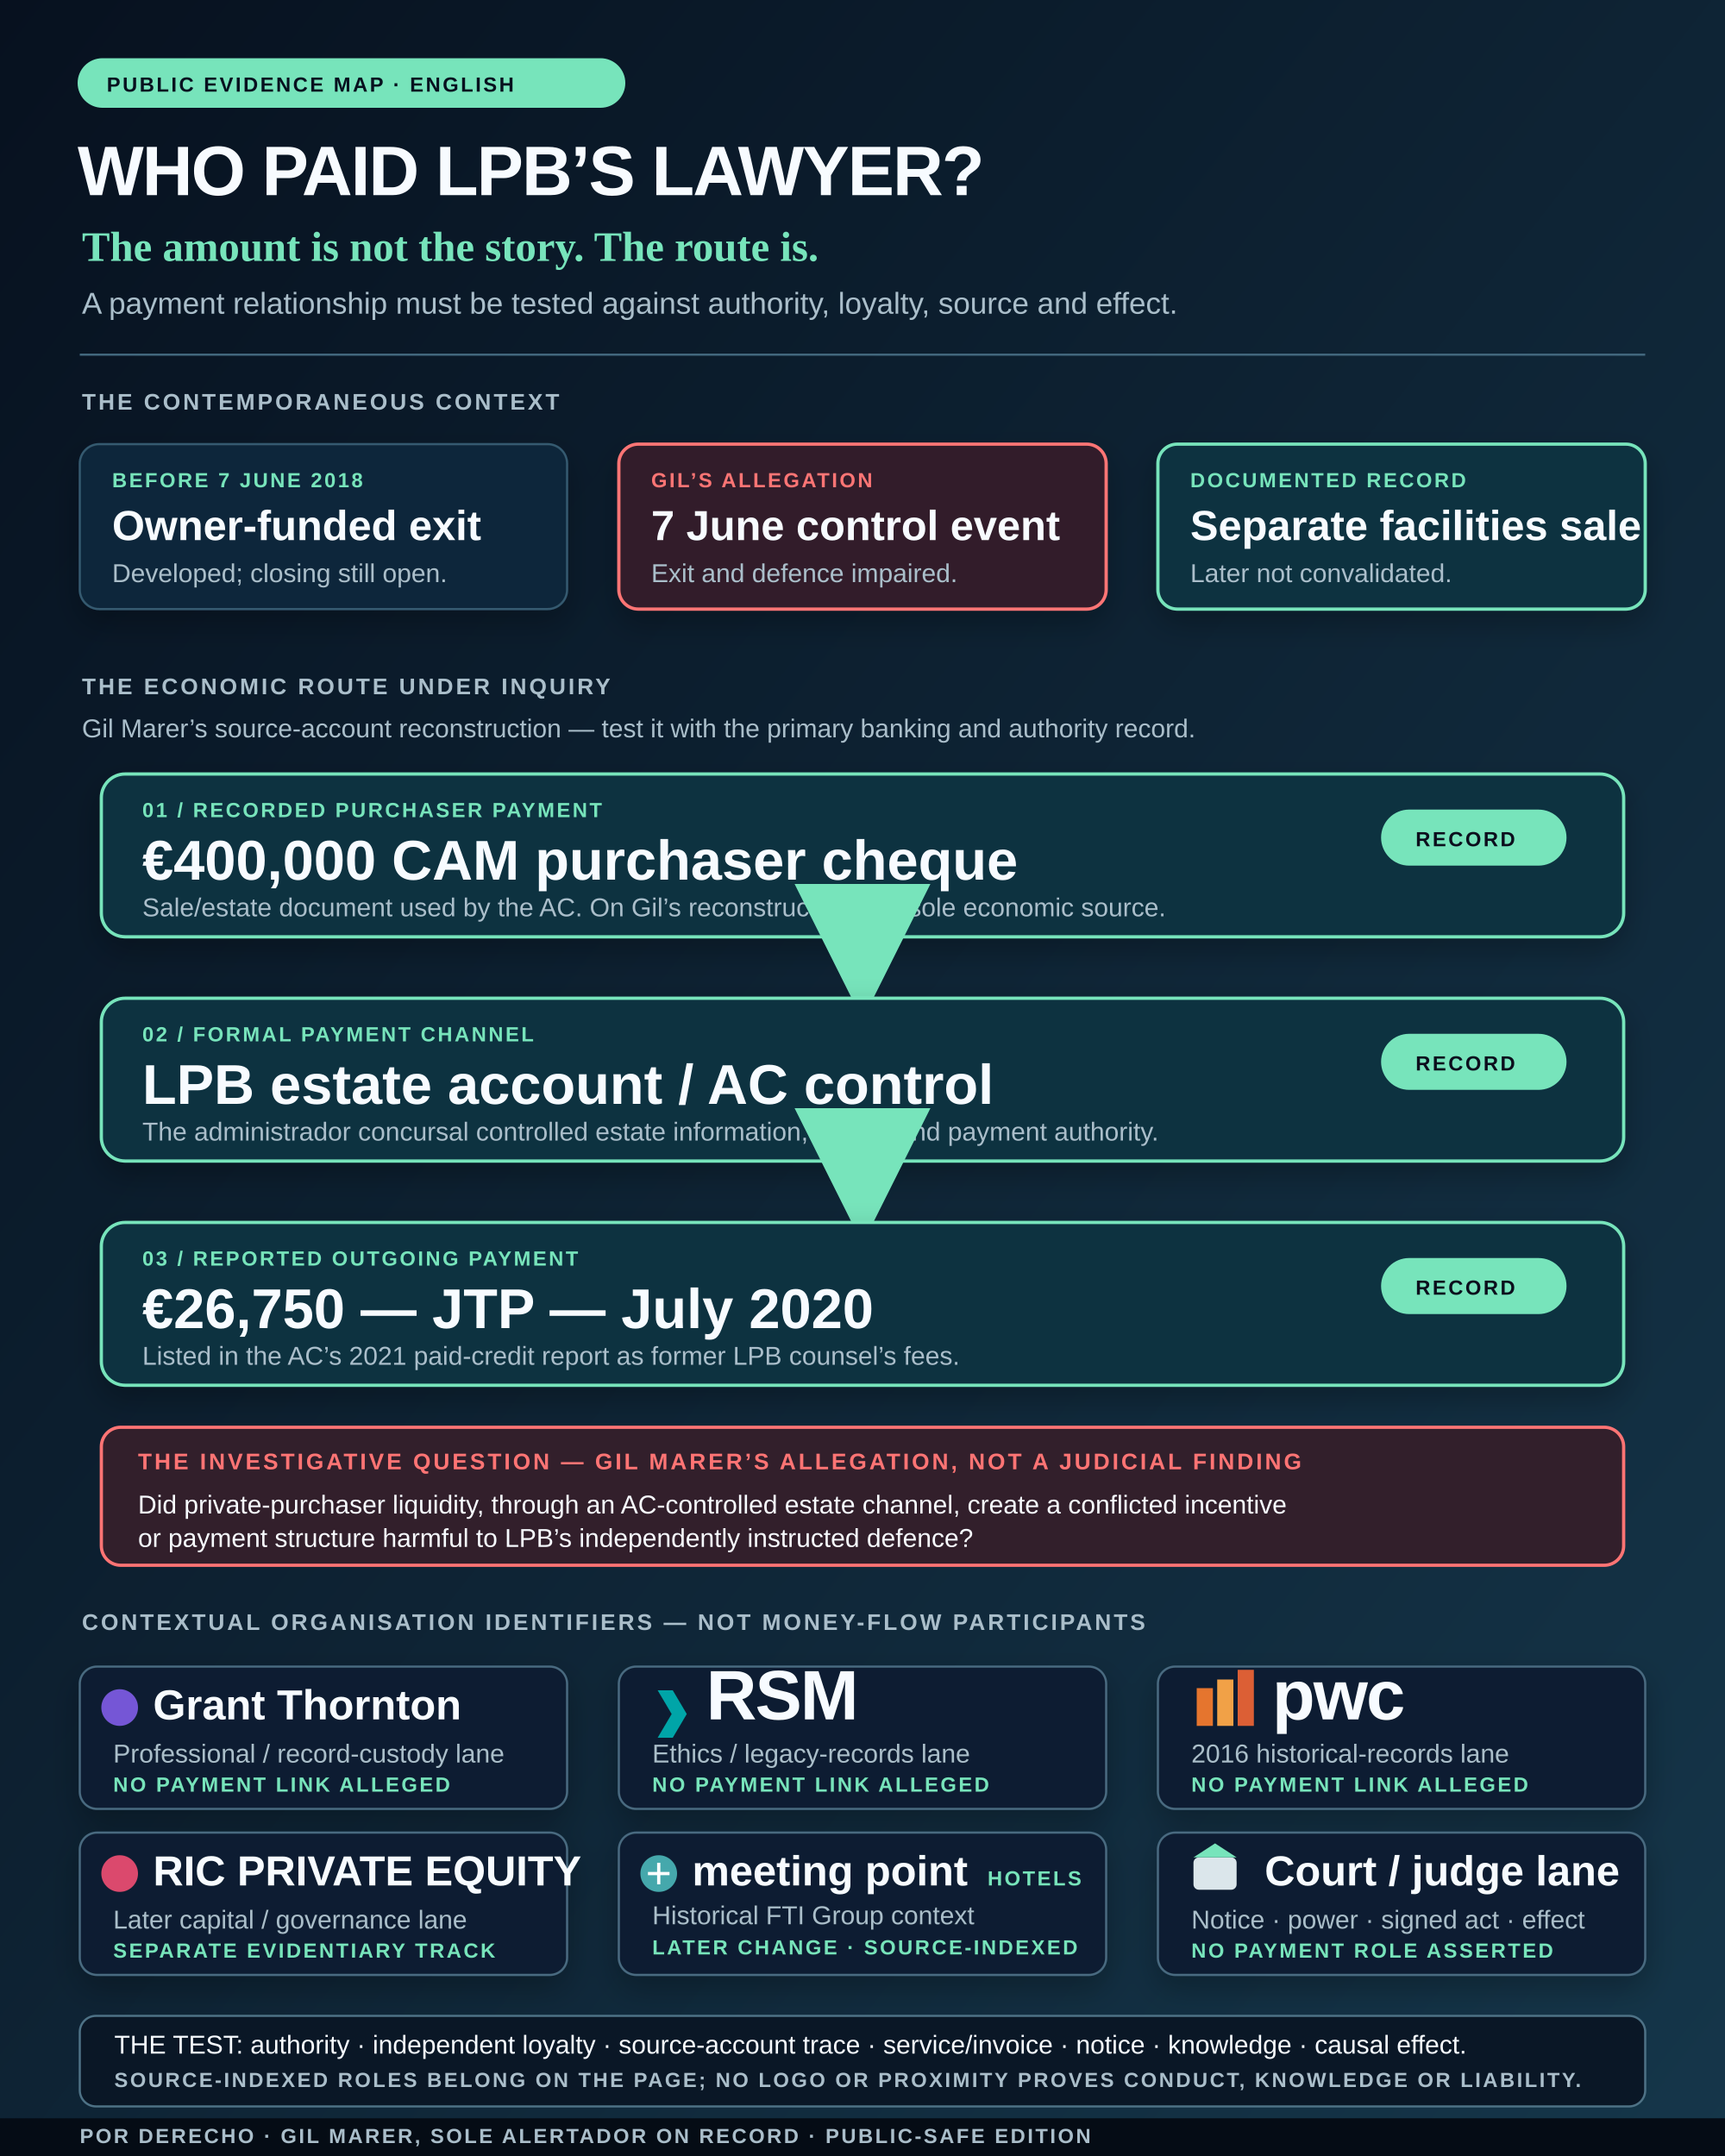
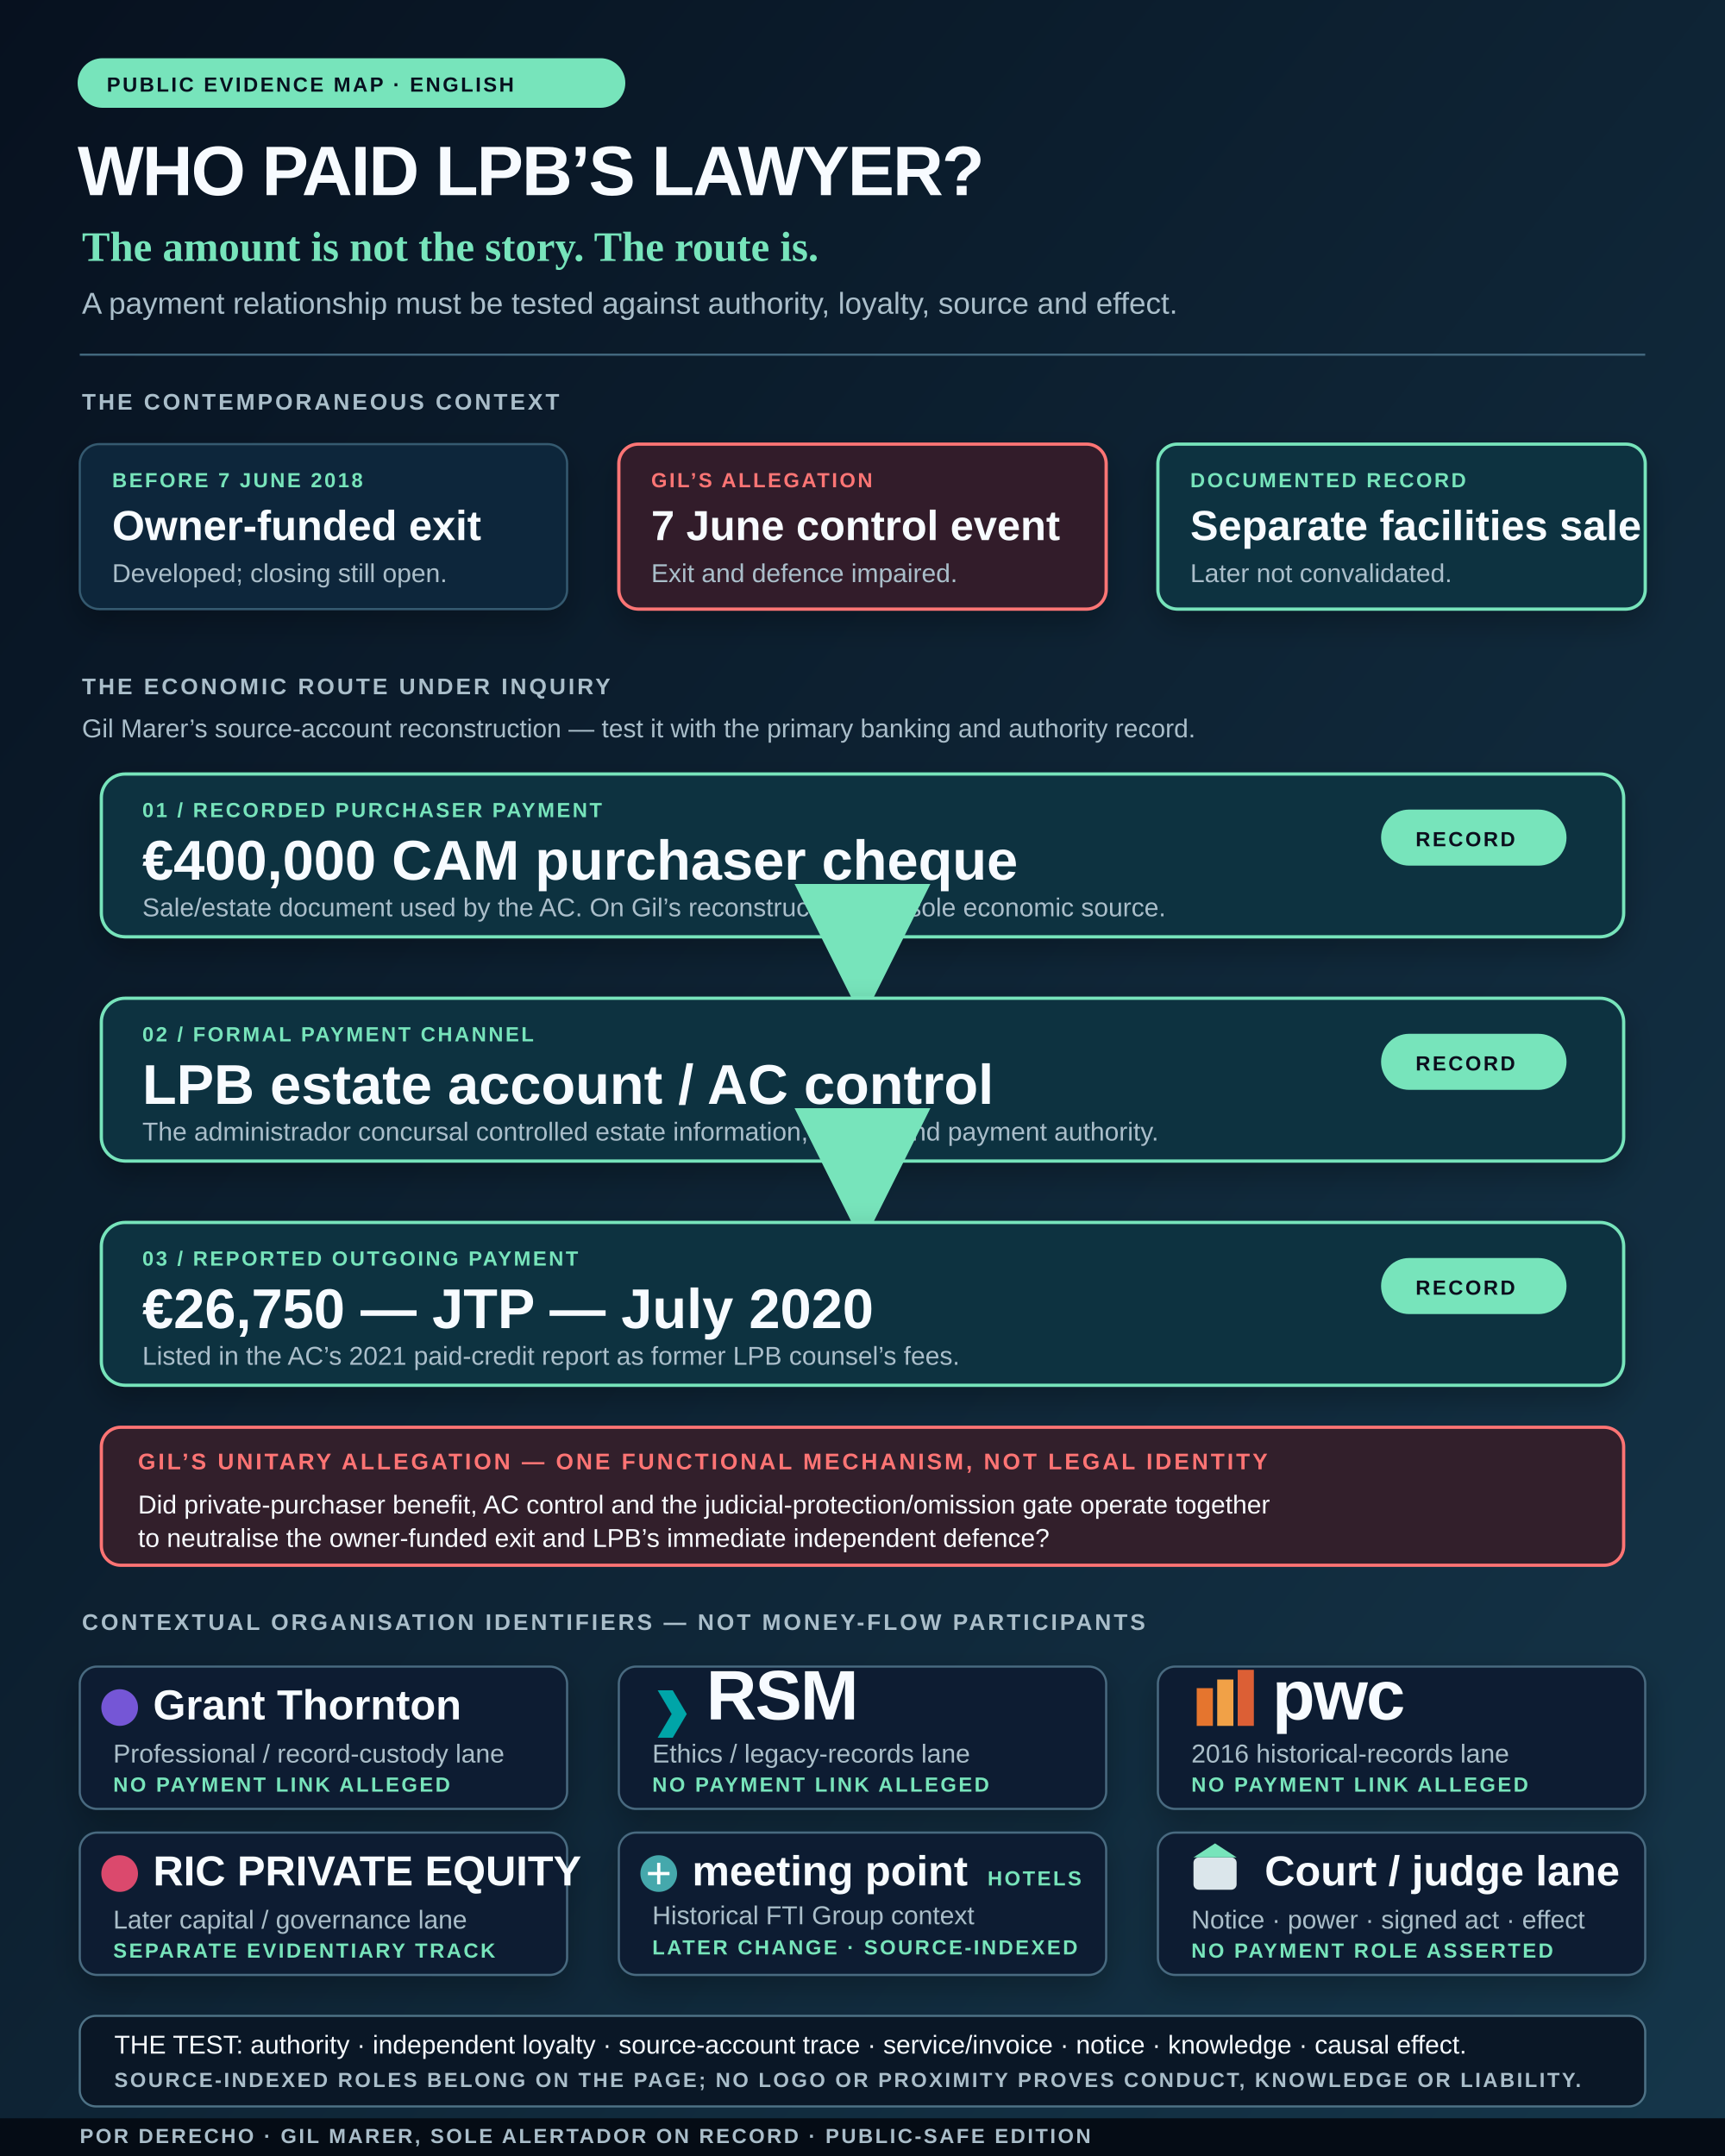
<svg xmlns="http://www.w3.org/2000/svg" width="1600" height="2000" viewBox="0 0 1600 2000" role="img" aria-labelledby="title desc">
  <defs>
    <linearGradient id="bg" x1="0" y1="0" x2="1" y2="1">
      <stop stop-color="#07111f" />
      <stop offset="1" stop-color="#15364a" />
    </linearGradient>
    <linearGradient id="flow" x1="0" y1="0" x2="1" y2="0">
      <stop stop-color="#22c4c6" />
      <stop offset="1" stop-color="#77e4bb" />
    </linearGradient>
    <filter id="shadow" x="-20%" y="-20%" width="140%" height="150%">
      <feDropShadow dx="0" dy="12" stdDeviation="14" flood-color="#000000" flood-opacity=".26" />
    </filter>
    <marker id="arrow" markerWidth="14" markerHeight="14" refX="10" refY="7" orient="auto">
      <path d="M0,0 L14,7 L0,14 Z" fill="#77e4bb" />
    </marker>
    <style>
      .sans{font-family:Arial,Helvetica,sans-serif}.serif{font-family:Georgia,'Times New Roman',serif}.white{fill:#f7fbff}.muted{fill:#aabeca}.mint{fill:#77e4bb}.cyan{fill:#22c4c6}.red{fill:#ff7474}.ink{fill:#07111f}.purple{fill:#7457d6}.orange{fill:#ed8949}.grey{fill:#dbe6eb}.caps{font-size:21px;font-weight:800;letter-spacing:2.4px}.tag{font-size:19px;font-weight:800;letter-spacing:2px}.body{font-size:28px}.small{font-size:24px}.mid{font-size:39px;font-weight:700}.large{font-size:65px;font-weight:800;letter-spacing:-1.5px}.amount{font-size:52px;font-weight:800}.card{fill:#11283a;stroke:#345a70;stroke-width:2}.record{fill:#0d3140;stroke:#77e4bb;stroke-width:3}.alleg{fill:#321f2b;stroke:#ff7474;stroke-width:3}.context{fill:#101f31;stroke:#486a80;stroke-width:2}
    </style>
  </defs>
  <rect width="1600" height="2000" fill="url(#bg)" />
  <rect x="72" y="54" width="508" height="46" rx="23" fill="#77e4bb" />
  <text x="99" y="85" class="sans tag ink">PUBLIC EVIDENCE MAP · ENGLISH</text>
  <text x="72" y="181" class="sans large white">WHO PAID LPB’S LAWYER?</text>
  <text x="76" y="242" class="serif mid mint">The amount is not the story. The route is.</text>
  <text x="76" y="291" class="sans body muted">A payment relationship must be tested against authority, loyalty, source and effect.</text>
  <line x1="74" y1="329" x2="1526" y2="329" stroke="#42677d" stroke-width="2" />
  <text x="76" y="380" class="sans caps muted">THE CONTEMPORANEOUS CONTEXT</text>
  <g filter="url(#shadow)">
    <rect x="74" y="412" width="452" height="153" rx="18" class="card" />
    <text x="104" y="452" class="sans tag mint">BEFORE 7 JUNE 2018</text>
    <text x="104" y="501" class="sans mid white">Owner-funded exit</text>
    <text x="104" y="540" class="sans small muted">Developed; closing still open.</text>
    <rect x="574" y="412" width="452" height="153" rx="18" class="alleg" />
    <text x="604" y="452" class="sans tag red">GIL’S ALLEGATION</text>
    <text x="604" y="501" class="sans mid white">7 June control event</text>
    <text x="604" y="540" class="sans small muted">Exit and defence impaired.</text>
    <rect x="1074" y="412" width="452" height="153" rx="18" class="record" />
    <text x="1104" y="452" class="sans tag mint">DOCUMENTED RECORD</text>
    <text x="1104" y="501" class="sans mid white">Separate facilities sale</text>
    <text x="1104" y="540" class="sans small muted">Later not convalidated.</text>
  </g>
  <text x="76" y="644" class="sans caps muted">THE ECONOMIC ROUTE UNDER INQUIRY</text>
  <text x="76" y="684" class="sans small muted">Gil Marer’s source-account reconstruction — test it with the primary banking and authority record.</text>
  <g filter="url(#shadow)">
    <rect x="94" y="718" width="1412" height="151" rx="22" class="record" />
    <text x="132" y="758" class="sans tag mint">01 / RECORDED PURCHASER PAYMENT</text>
    <text x="132" y="816" class="sans amount white">€400,000 CAM purchaser cheque</text>
    <text x="132" y="850" class="sans small muted">Sale/estate document used by the AC. On Gil’s reconstruction: the sole economic source.</text>
    <rect x="1281" y="751" width="172" height="52" rx="26" fill="#77e4bb" />
    <text x="1313" y="785" class="sans tag ink">RECORD</text>
  </g>
  <line x1="800" y1="871" x2="800" y2="910" stroke="#77e4bb" stroke-width="9" marker-end="url(#arrow)" />
  <g filter="url(#shadow)">
    <rect x="94" y="926" width="1412" height="151" rx="22" class="record" />
    <text x="132" y="966" class="sans tag mint">02 / FORMAL PAYMENT CHANNEL</text>
    <text x="132" y="1024" class="sans amount white">LPB estate account / AC control</text>
    <text x="132" y="1058" class="sans small muted">The administrador concursal controlled estate information, assets and payment authority.</text>
    <rect x="1281" y="959" width="172" height="52" rx="26" fill="#77e4bb" />
    <text x="1313" y="993" class="sans tag ink">RECORD</text>
  </g>
  <line x1="800" y1="1079" x2="800" y2="1118" stroke="#77e4bb" stroke-width="9" marker-end="url(#arrow)" />
  <g filter="url(#shadow)">
    <rect x="94" y="1134" width="1412" height="151" rx="22" class="record" />
    <text x="132" y="1174" class="sans tag mint">03 / REPORTED OUTGOING PAYMENT</text>
    <text x="132" y="1232" class="sans amount white">€26,750 — JTP — July 2020</text>
    <text x="132" y="1266" class="sans small muted">Listed in the AC’s 2021 paid-credit report as former LPB counsel’s fees.</text>
    <rect x="1281" y="1167" width="172" height="52" rx="26" fill="#77e4bb" />
    <text x="1313" y="1201" class="sans tag ink">RECORD</text>
  </g>
  <rect x="94" y="1324" width="1412" height="128" rx="18" class="alleg" />
-   <text x="128" y="1363" class="sans caps red">THE INVESTIGATIVE QUESTION — GIL MARER’S ALLEGATION, NOT A JUDICIAL FINDING</text>
-   <text x="128" y="1404" class="sans small white">Did private-purchaser liquidity, through an AC-controlled estate channel, create a conflicted incentive</text>
-   <text x="128" y="1435" class="sans small white">or payment structure harmful to LPB’s independently instructed defence?</text>
+   <text x="128" y="1363" class="sans caps red">GIL’S UNITARY ALLEGATION — ONE FUNCTIONAL MECHANISM, NOT LEGAL IDENTITY</text>
+   <text x="128" y="1404" class="sans small white">Did private-purchaser benefit, AC control and the judicial-protection/omission gate operate together</text>
+   <text x="128" y="1435" class="sans small white">to neutralise the owner-funded exit and LPB’s immediate independent defence?</text>
  <text x="76" y="1512" class="sans caps muted">CONTEXTUAL ORGANISATION IDENTIFIERS — NOT MONEY-FLOW PARTICIPANTS</text>
  <g filter="url(#shadow)">
    <rect x="74" y="1546" width="452" height="132" rx="16" class="context" />
    <circle cx="111" cy="1584" r="17" fill="#7457d6" />
    <text x="142" y="1595" class="sans mid white">Grant Thornton</text>
    <text x="105" y="1635" class="sans small muted">Professional / record-custody lane</text>
    <text x="105" y="1662" class="sans tag mint">NO PAYMENT LINK ALLEGED</text>
    <rect x="574" y="1546" width="452" height="132" rx="16" class="context" />
    <path d="M610 1568h14l13 22-13 22h-14l13-22z" fill="#00a5a8" />
    <text x="655" y="1595" class="sans large white">RSM</text>
    <text x="605" y="1635" class="sans small muted">Ethics / legacy-records lane</text>
    <text x="605" y="1662" class="sans tag mint">NO PAYMENT LINK ALLEGED</text>
    <rect x="1074" y="1546" width="452" height="132" rx="16" class="context" />
    <rect x="1110" y="1566" width="15" height="35" fill="#e5752e" />
    <rect x="1129" y="1558" width="15" height="43" fill="#f1a147" />
    <rect x="1148" y="1549" width="15" height="52" fill="#dc5e35" />
    <text x="1180" y="1595" class="sans large white">pwc</text>
    <text x="1105" y="1635" class="sans small muted">2016 historical-records lane</text>
    <text x="1105" y="1662" class="sans tag mint">NO PAYMENT LINK ALLEGED</text>
    <rect x="74" y="1700" width="452" height="132" rx="16" class="context" />
    <circle cx="111" cy="1738" r="17" fill="#db486d" />
    <text x="142" y="1749" class="sans mid white">RIC PRIVATE EQUITY</text>
    <text x="105" y="1789" class="sans small muted">Later capital / governance lane</text>
    <text x="105" y="1816" class="sans tag mint">SEPARATE EVIDENTIARY TRACK</text>
    <rect x="574" y="1700" width="452" height="132" rx="16" class="context" />
    <circle cx="611" cy="1738" r="17" fill="#44a8ac" />
    <path d="M601 1738h20M611 1728v20" stroke="#fff" stroke-width="3" />
    <text x="642" y="1749" class="sans mid white">meeting point</text>
    <text x="916" y="1749" class="sans tag mint">HOTELS</text>
    <text x="605" y="1785" class="sans small muted">Historical FTI Group context</text>
    <text x="605" y="1813" class="sans tag mint">LATER CHANGE · SOURCE-INDEXED</text>
    <rect x="1074" y="1700" width="452" height="132" rx="16" class="context" />
    <rect x="1107" y="1723" width="40" height="30" rx="5" fill="#dbe6eb" />
    <path d="M1107 1723l20-13 20 13" fill="#77e4bb" />
    <text x="1173" y="1749" class="sans mid white">Court / judge lane</text>
    <text x="1105" y="1789" class="sans small muted">Notice · power · signed act · effect</text>
    <text x="1105" y="1816" class="sans tag mint">NO PAYMENT ROLE ASSERTED</text>
  </g>
  <rect x="74" y="1870" width="1452" height="84" rx="15" fill="#0a1726" stroke="#4e7286" stroke-width="2" />
  <text x="106" y="1905" class="sans small white">THE TEST: authority · independent loyalty · source-account trace · service/invoice · notice · knowledge · causal effect.</text>
  <text x="106" y="1936" class="sans tag muted">SOURCE-INDEXED ROLES BELONG ON THE PAGE; NO LOGO OR PROXIMITY PROVES CONDUCT, KNOWLEDGE OR LIABILITY.</text>
  <rect x="0" y="1965" width="1600" height="35" fill="#050c15" />
  <text x="74" y="1988" class="sans tag muted">POR DERECHO · GIL MARER, SOLE ALERTADOR ON RECORD · PUBLIC-SAFE EDITION</text>
</svg>
